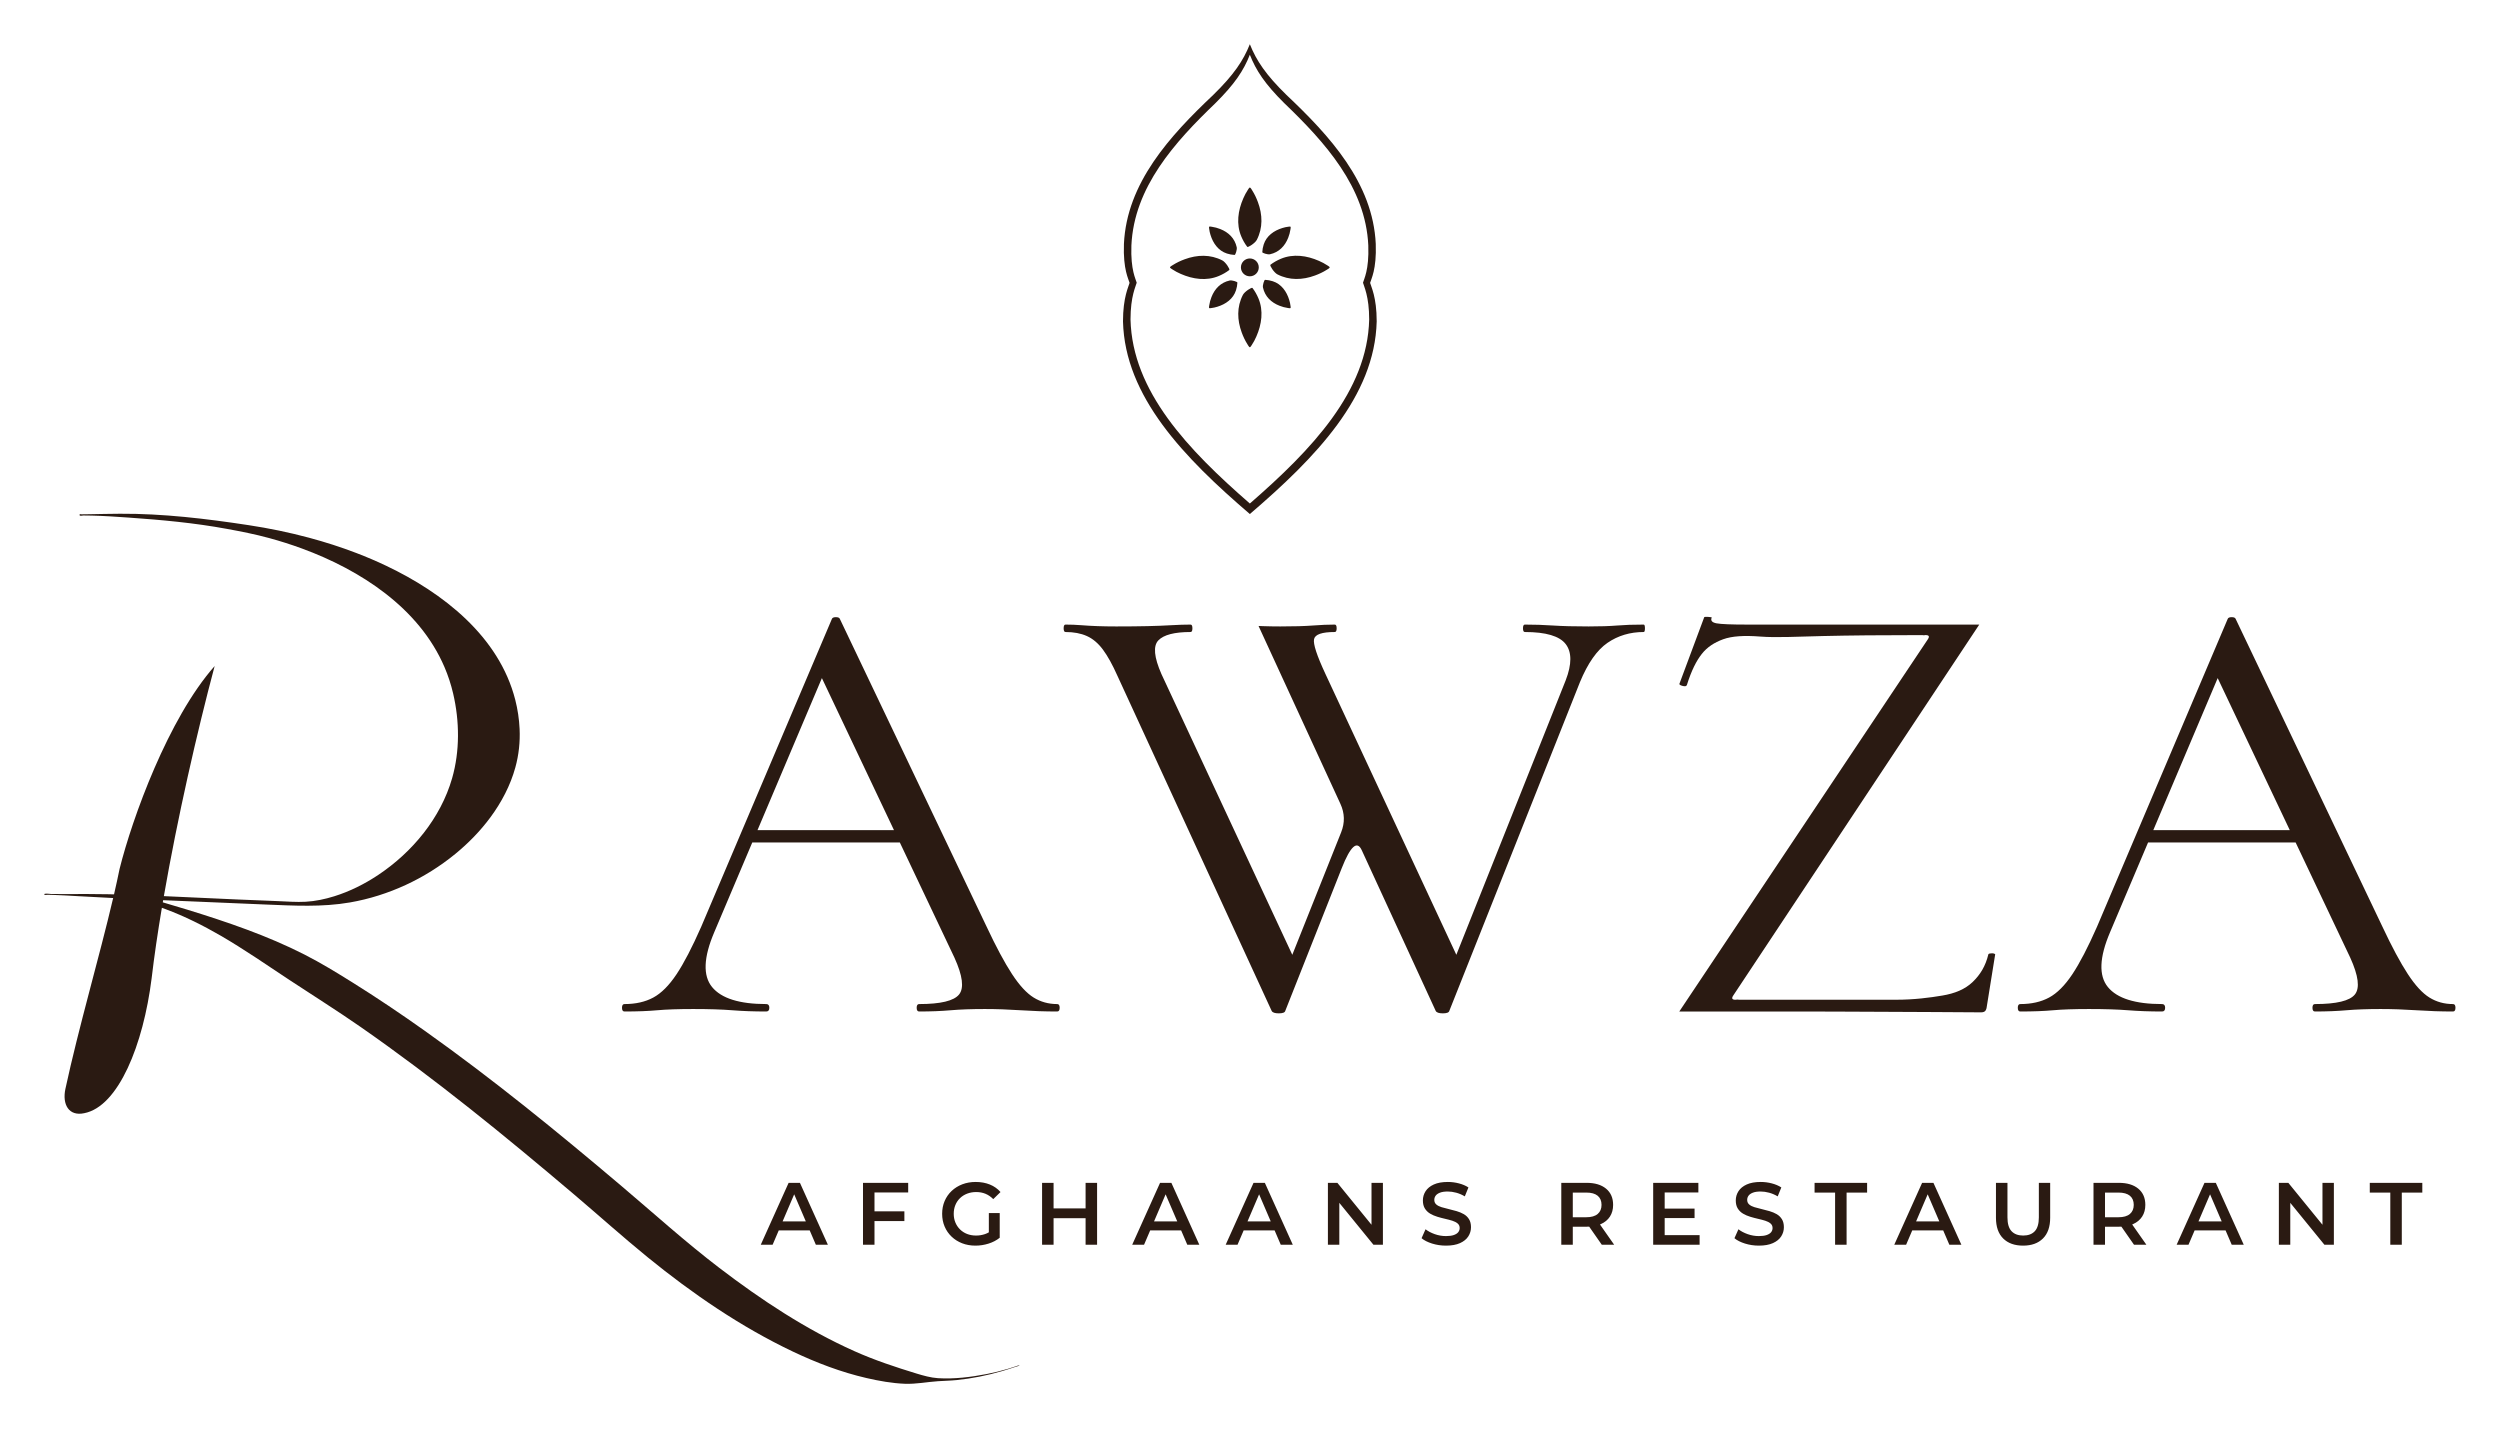
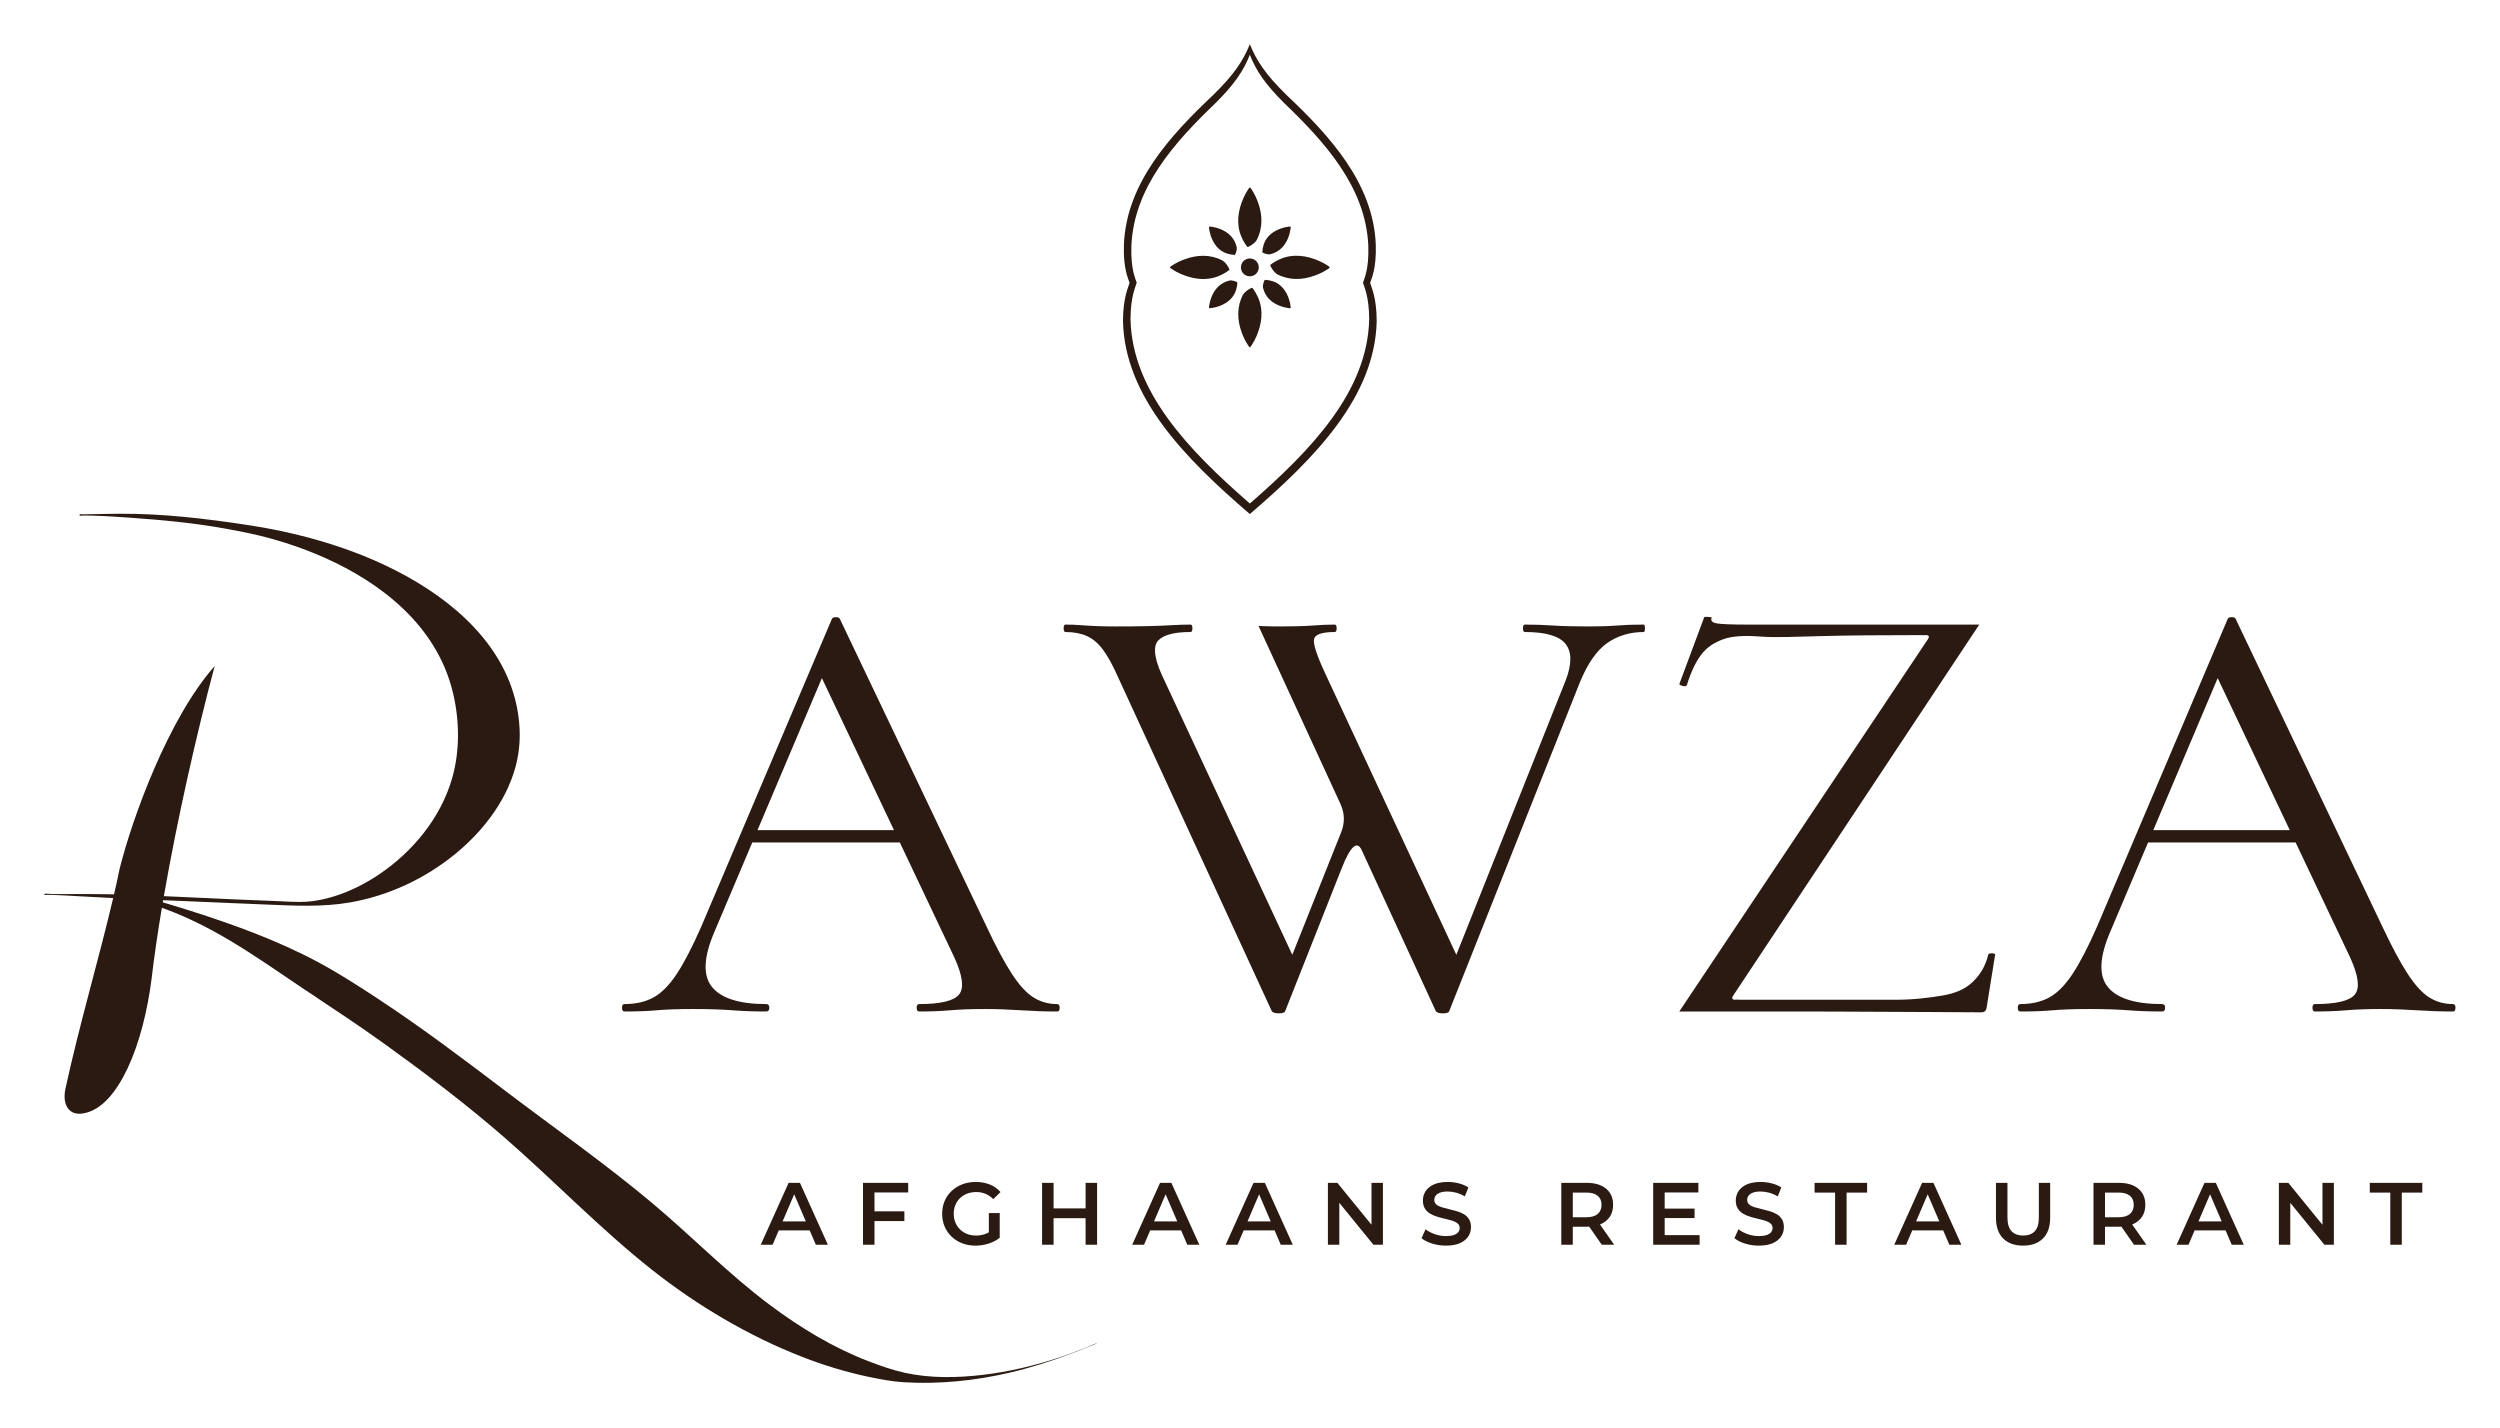
- <svg xmlns="http://www.w3.org/2000/svg" version="1.1" viewBox="0 0 4523 2584" width="1130.75px" height="646px">
+ <svg xmlns="http://www.w3.org/2000/svg" version="1.1" viewBox="0 0 4523 2582" width="1130.75px" height="645.5px">
  <g id="SYMBOL">
    <path id="FRAME" fill="#2A1A12" fill-rule="nonzero" d="M2261.22,80c11.9,29.75 28.9,55.25 66.3,91.8c78.2,73.95 156.4,158.95 161.5,269.45c1.7,46.75 -8.5,63.75 -10.2,70.55c1.7,6.8 11.9,25.5 11.9,69.7c-3.4,136 -110.5,246.5 -229.5,348.5c-119,-102 -226.1,-212.5 -229.5,-348.5c0,-44.2 10.2,-62.9 11.9,-69.7c-1.7,-6.8 -11.9,-23.8 -10.2,-70.55c5.1,-110.5 83.3,-195.5 161.5,-269.45c37.4,-36.55 54.4,-62.05 66.3,-91.8zM2323.59,186.73c-35.18,-34.91 -51.18,-59.27 -62.37,-87.69c-11.19,28.42 -27.19,52.77 -62.37,87.69c-73.57,70.64 -147.13,151.83 -151.93,257.38c-1.6,44.66 8,60.89 9.6,67.39c-1.6,6.5 -11.19,24.36 -11.19,66.58c3.2,129.91 103.95,235.46 215.9,332.89c111.95,-97.43 212.7,-202.98 215.9,-332.89c0,-42.22 -9.6,-60.08 -11.19,-66.58c1.6,-6.5 11.19,-22.73 9.6,-67.39c-4.8,-105.55 -78.36,-186.74 -151.93,-257.38z" />
    <path id="ROSETTE" fill="#2A1A12" fill-rule="nonzero" d="M2256.51,446.58c-4.41,-5.74 -8.01,-12.2 -10.82,-18.87c-9.47,-22.45 -5.88,-47.13 3.73,-68.94c2.34,-5.3 4.98,-10.56 8.25,-15.36c0.56,-0.82 2.45,-4.17 3.55,-4.17c1.4,0 3.79,4.5 4.47,5.56c4.17,6.55 7.48,13.71 10.17,20.98c8.37,22.64 9.19,46.45 -2.07,68.23c-3.08,5.95 -16.02,14.21 -17.28,12.56zM2283.73,456.18c0.21,-4.69 1.13,-9.4 2.56,-13.87c5.02,-15.64 18.6,-25.15 33.81,-29.79c3.55,-1.08 7.2,-1.97 10.89,-2.36c0.76,-0.08 3.21,-0.56 3.79,0.02c0.75,0.75 0.02,3.96 -0.11,4.91c-0.7,5.11 -2.15,10.15 -4.02,14.95c-5.92,15.19 -16.79,26.41 -32.99,29.97c-4.21,0.93 -14.01,-2.3 -13.94,-3.84zM2298.39,479.04c5.74,-4.41 12.2,-8.01 18.87,-10.82c22.45,-9.47 47.13,-5.88 68.94,3.73c5.3,2.34 10.56,4.98 15.36,8.25c0.82,0.56 4.17,2.45 4.17,3.55c0,1.4 -4.5,3.79 -5.56,4.47c-6.55,4.17 -13.71,7.48 -20.98,10.17c-22.64,8.37 -46.45,9.19 -68.23,-2.07c-5.95,-3.08 -14.21,-16.02 -12.56,-17.28zM2288.79,506.26c4.69,0.21 9.4,1.13 13.87,2.56c15.64,5.02 25.15,18.6 29.79,33.81c1.08,3.55 1.97,7.2 2.36,10.89c0.08,0.76 0.56,3.21 -0.02,3.79c-0.75,0.75 -3.96,0.02 -4.91,-0.11c-5.11,-0.7 -10.15,-2.15 -14.95,-4.02c-15.19,-5.92 -26.41,-16.79 -29.97,-32.99c-0.93,-4.21 2.3,-14.01 3.84,-13.94zM2265.93,520.92c4.41,5.74 8.01,12.2 10.82,18.87c9.47,22.45 5.88,47.13 -3.73,68.94c-2.34,5.3 -4.98,10.56 -8.25,15.36c-0.56,0.82 -2.45,4.17 -3.55,4.17c-1.4,0 -3.79,-4.5 -4.47,-5.56c-4.17,-6.55 -7.48,-13.71 -10.17,-20.98c-8.37,-22.64 -9.19,-46.45 2.07,-68.23c3.08,-5.95 16.02,-14.21 17.28,-12.56zM2238.71,511.32c-0.21,4.69 -1.13,9.4 -2.56,13.87c-5.02,15.64 -18.6,25.15 -33.81,29.79c-3.55,1.08 -7.2,1.97 -10.89,2.36c-0.76,0.08 -3.21,0.56 -3.79,-0.02c-0.75,-0.75 -0.02,-3.96 0.11,-4.91c0.7,-5.11 2.15,-10.15 4.02,-14.95c5.92,-15.19 16.79,-26.41 32.99,-29.97c4.21,-0.93 14.01,2.3 13.94,3.84zM2224.06,488.46c-5.74,4.41 -12.2,8.01 -18.87,10.82c-22.45,9.47 -47.13,5.88 -68.94,-3.73c-5.3,-2.34 -10.56,-4.98 -15.36,-8.25c-0.82,-0.56 -4.17,-2.45 -4.17,-3.55c0,-1.4 4.5,-3.79 5.56,-4.47c6.55,-4.17 13.71,-7.48 20.98,-10.17c22.64,-8.37 46.45,-9.19 68.23,2.07c5.95,3.08 14.21,16.02 12.56,17.28zM2233.65,461.24c-4.69,-0.21 -9.4,-1.13 -13.87,-2.56c-15.64,-5.02 -25.15,-18.6 -29.79,-33.81c-1.08,-3.55 -1.97,-7.2 -2.36,-10.89c-0.08,-0.76 -0.56,-3.21 0.02,-3.79c0.75,-0.75 3.96,-0.02 4.91,0.11c5.11,0.7 10.15,2.15 14.95,4.02c15.19,5.92 26.41,16.79 29.97,32.99c0.93,4.21 -2.3,14.01 -3.84,13.94zM2245.07,483.75c0,-8.92 7.23,-16.15 16.15,-16.15c8.92,0 16.15,7.23 16.15,16.15c0,8.92 -7.23,16.15 -16.15,16.15c-8.92,0 -16.15,-7.23 -16.15,-16.15z" />
  </g>
  <g id="WORDMARK">
-     <path id="LETTER_R" fill="#2A1A12" fill-rule="nonzero" d="M150.63,932.61c-2.1,0 -4.55,1.17 -6.3,0.02c-0.58,-0.39 -0.58,-1.71 0,-2.1c0.87,-0.59 2.1,-0.02 3.15,-0.03c4.21,-0.04 8.41,-0.1 12.62,-0.16c18.95,-0.29 37.89,-0.78 56.84,-0.88c78.2,-0.42 155.82,8.92 232.98,20.66c36.78,5.6 73.29,13.09 109.23,22.74c29.02,7.79 57.67,16.97 85.72,27.72c18.25,6.99 36.24,14.65 53.88,23.05c102.49,48.75 204.21,127.56 233.49,242.6c4.38,17.2 7,34.86 7.82,52.59c1.08,23.5 -1.42,46.89 -7.67,69.58c-9,32.67 -25.04,63.11 -45.12,90.3c-18.27,24.73 -39.94,46.91 -63.73,66.36c-54.54,44.61 -120.62,75.44 -190.08,87.59c-50.7,8.87 -101.94,5.85 -153.07,3.8c-60.92,-2.44 -121.82,-5.17 -182.74,-7.72c-0.82,-0.03 -1.64,-0.07 -2.47,-0.1c-0.22,1.3 -0.45,2.6 -0.67,3.89c14.78,4.31 29.53,8.68 44.24,13.22c72.28,22.31 144.65,46.88 212.19,81.28c29.56,15.05 57.92,32.44 86.04,49.98c44.73,27.91 88.46,57.38 131.45,87.89c123.32,87.52 240.65,183.23 356,280.91c58.74,49.74 115.82,101.38 177.03,148.11c76.01,58.03 156.78,111.45 244.29,150.58c36.53,16.34 74.25,28.84 112.47,40.53c12.34,3.77 25.86,7.55 38.79,8.38c29.05,1.86 59.68,-1.98 88.15,-7.5c13.04,-2.52 25.95,-5.7 38.67,-9.51c4.9,-1.47 9.76,-3.03 14.6,-4.69c0.97,-0.33 1.93,-0.67 2.9,-1.01c0.98,-0.35 3.99,-0.92 3.11,-0.36c-2.32,1.47 -6.09,2.16 -8.69,3.05c-7.75,2.65 -15.56,5.12 -23.42,7.4c-26.6,7.72 -53.86,13.23 -81.43,16.03c-11.29,1.15 -22.57,1.31 -33.88,2.07c-20.18,1.35 -39.65,5.45 -60.04,4.64c-23.15,-0.92 -46.41,-5.09 -68.95,-10.28c-46.26,-10.65 -90.9,-27.69 -133.72,-48.04c-93.92,-44.63 -181.73,-104.79 -262.26,-170.33c-45.21,-36.8 -88.65,-75.88 -133.11,-113.59c-124.7,-105.75 -251.62,-209.41 -385.88,-302.87c-42.32,-29.46 -85.94,-56.79 -128.97,-85.17c-41.46,-27.35 -82.27,-55.77 -125.28,-80.67c-31.7,-18.35 -64.57,-34.74 -98.89,-47.6c-2.35,-0.88 -4.71,-1.74 -7.08,-2.58c-7.5,44.75 -13.83,87.82 -18.51,127.6c-15,120 -60,232 -122,244c-28,6 -40,-16 -34,-44c23.97,-111.31 61.14,-237.28 86.4,-345.27c-21.52,-1.01 -43.04,-2.13 -64.56,-3.43c-13.64,-0.83 -27.29,-1.59 -40.94,-2.09c-4.2,-0.15 -8.4,-0.28 -12.61,-0.38c-2.1,-0.05 -4.4,0.76 -6.3,-0.13c-0.42,-0.2 -0.4,-1.22 0.03,-1.4c2.87,-1.22 9.44,0.13 12.61,0.15c8.41,0.07 16.82,0.09 25.24,0.09c26.3,-0.02 52.59,-0.27 78.89,0.33c3.07,0.07 6.13,0.14 9.2,0.22c3.65,-15.8 7.03,-31.2 10.06,-46.09c23,-92 88,-272 172,-367c-32.09,120.35 -67.38,275.28 -91.89,416.29c44.61,1.93 89.22,4.2 133.81,6.08c24.15,1.02 48.3,2.02 72.46,2.95c16.66,0.64 33.53,2.07 50.19,1.15c17.57,-0.96 35,-4.69 51.77,-9.91c28.28,-8.81 55.06,-22.25 79.67,-38.66c61.72,-41.16 112.87,-102.81 133.58,-174.79c14.18,-49.3 13.55,-103.42 1.93,-153.18c-3.84,-16.47 -9.1,-32.61 -15.77,-48.16c-45.97,-107.1 -152.08,-175.51 -257.76,-214.37c-19.52,-7.18 -39.37,-13.47 -59.43,-18.95c-25.28,-6.91 -50.8,-11.88 -76.55,-16.62c-58.97,-10.87 -118.12,-16.24 -177.87,-20.43c-22,-1.54 -44.02,-3.04 -66.07,-3.57c-5.25,-0.13 -10.51,-0.2 -15.76,-0.22z" />
+     <path id="LETTER_R" fill="#2A1A12" fill-rule="nonzero" d="M150.63,932.61c-2.1,0 -4.55,1.17 -6.3,0.02c-0.58,-0.39 -0.58,-1.71 0,-2.1c0.87,-0.59 2.1,-0.02 3.15,-0.03c4.21,-0.04 8.41,-0.1 12.62,-0.16c18.95,-0.29 37.89,-0.78 56.84,-0.88c78.2,-0.42 155.82,8.92 232.98,20.66c36.78,5.6 73.29,13.09 109.23,22.74c29.02,7.79 57.67,16.97 85.72,27.72c18.25,6.99 36.24,14.65 53.88,23.05c102.49,48.75 204.21,127.56 233.49,242.6c4.38,17.2 7,34.86 7.82,52.59c1.08,23.5 -1.42,46.89 -7.67,69.58c-9,32.67 -25.04,63.11 -45.12,90.3c-18.27,24.73 -39.94,46.91 -63.73,66.36c-54.54,44.61 -120.62,75.44 -190.08,87.59c-50.7,8.87 -101.94,5.85 -153.07,3.8c-60.92,-2.44 -121.82,-5.17 -182.74,-7.72c-0.82,-0.03 -1.64,-0.07 -2.47,-0.1c-0.22,1.31 -0.45,2.61 -0.67,3.91c16.59,4.89 33.13,9.91 49.61,15.15c78.87,25.12 157.56,53.61 230.7,92.7c37.46,20.02 73.34,43.18 108.82,66.49c80.2,52.68 156.49,110.49 232.9,168.44c88.51,67.13 179.68,130.87 264.76,202.41c71.46,60.08 136.56,127.12 211.47,183.15c55.23,41.31 114.78,77.54 179.4,102.18c21.05,8.02 43,15.85 65.04,20.65c46.07,10.03 93.91,9.19 140.5,3.72c47.11,-5.53 93.52,-16.49 138.52,-31.41c15.74,-5.22 31.27,-10.98 46.63,-17.21c5.12,-2.08 10.22,-4.2 15.31,-6.36c1.02,-0.43 2.03,-0.87 3.05,-1.3c1.02,-0.44 4.16,-1.5 3.2,-0.94c-4.64,2.7 -10.3,4.41 -15.27,6.46c-10.22,4.22 -20.52,8.22 -30.85,12.15c-36.19,13.78 -73.16,25.57 -110.87,34.43c-62.6,14.71 -128.4,21.44 -192.7,17.48c-21.38,-1.32 -42.83,-5.47 -63.75,-9.88c-41.15,-8.68 -81.47,-21.07 -120.62,-36.38c-96.96,-37.91 -189.22,-92.69 -270.84,-157.19c-94.37,-74.57 -177.74,-161.95 -268.47,-240.71c-68.68,-59.62 -141.56,-114.75 -215.32,-167.9c-48.79,-35.16 -99.09,-67.86 -149.02,-101.34c-43.65,-29.27 -86.65,-59.58 -131.88,-86.4c-35.92,-21.29 -73.24,-40.32 -112.36,-55.03c-3.19,-1.2 -6.4,-2.37 -9.62,-3.5c-7.51,44.76 -13.83,87.84 -18.51,127.63c-15,120 -60,232 -122,244c-28,6 -40,-16 -34,-44c23.97,-111.31 61.14,-237.28 86.4,-345.27c-21.52,-1.01 -43.04,-2.13 -64.56,-3.43c-13.64,-0.83 -27.29,-1.59 -40.94,-2.09c-4.2,-0.15 -8.4,-0.28 -12.61,-0.38c-2.1,-0.05 -4.4,0.76 -6.3,-0.13c-0.42,-0.2 -0.4,-1.22 0.03,-1.4c2.87,-1.22 9.44,0.13 12.61,0.15c8.41,0.07 16.82,0.09 25.24,0.09c26.3,-0.02 52.59,-0.27 78.89,0.33c3.07,0.07 6.13,0.14 9.2,0.22c3.65,-15.8 7.03,-31.2 10.06,-46.09c23,-92 88,-272 172,-367c-32.09,120.35 -67.38,275.28 -91.89,416.29c44.61,1.93 89.22,4.2 133.81,6.08c24.15,1.02 48.3,2.02 72.46,2.95c16.66,0.64 33.53,2.07 50.19,1.15c17.57,-0.96 35,-4.69 51.77,-9.91c28.28,-8.81 55.06,-22.25 79.67,-38.66c61.72,-41.16 112.87,-102.81 133.58,-174.79c14.18,-49.3 13.55,-103.42 1.93,-153.18c-3.84,-16.47 -9.1,-32.61 -15.77,-48.16c-45.97,-107.1 -152.08,-175.51 -257.76,-214.37c-19.52,-7.18 -39.37,-13.47 -59.43,-18.95c-25.28,-6.91 -50.8,-11.88 -76.55,-16.62c-58.97,-10.87 -118.12,-16.24 -177.87,-20.43c-22,-1.54 -44.02,-3.04 -66.07,-3.57c-5.25,-0.13 -10.51,-0.2 -15.76,-0.22z" />
    <path id="LETTER_A_1" fill="#2A1A12" fill-rule="nonzero" d="M1627.99,1524.24h-267l-68.79,162.4c-19.41,45.55 -20.72,78.59 -3.92,99.12c16.8,20.53 49.47,30.8 98,30.8c3.73,0 5.6,2.24 5.6,6.72c0,4.48 -1.87,6.72 -5.6,6.72c-22.4,0 -42.93,-0.75 -61.6,-2.24c-18.67,-1.49 -42.19,-2.24 -70.56,-2.24c-26.88,0 -48.53,0.75 -64.96,2.24c-16.43,1.49 -36.21,2.24 -59.36,2.24c-2.99,0 -4.48,-2.24 -4.48,-6.72c0,-4.48 1.49,-6.72 4.48,-6.72c20.16,0 37.52,-3.92 52.08,-11.76c14.56,-7.84 28.56,-21.84 42,-42c13.44,-20.16 28.37,-48.91 44.8,-86.24l236.32,-556.64c0.75,-2.24 3.17,-3.36 7.28,-3.36c4.11,0 6.53,1.12 7.28,3.36l265.44,556.64c17.17,36.59 32.48,65.15 45.92,85.68c13.44,20.53 26.51,34.72 39.2,42.56c12.69,7.84 26.88,11.76 42.56,11.76c2.99,0 4.48,2.24 4.48,6.72c0,4.48 -1.49,6.72 -4.48,6.72c-21.65,0 -43.68,-0.75 -66.08,-2.24c-22.4,-1.49 -44.05,-2.24 -64.96,-2.24c-23.89,0 -44.43,0.75 -61.6,2.24c-17.17,1.49 -36.21,2.24 -57.12,2.24c-2.99,0 -4.48,-2.24 -4.48,-6.72c0,-4.48 1.49,-6.72 4.48,-6.72c38.83,0 62.91,-5.79 72.24,-17.36c9.33,-11.57 6.53,-33.79 -8.4,-66.64zM1370.48,1501.84h246.89l-130.4,-275.02z" />
    <path id="LETTER_W" fill="#2A1A12" fill-rule="nonzero" d="M2427.58,1570.43l-102.27,258.45c-0.75,2.99 -4.67,4.48 -11.76,4.48c-7.09,0 -11.39,-1.49 -12.88,-4.48l-278.88,-605.92c-8.96,-20.16 -17.73,-36.03 -26.32,-47.6c-8.59,-11.57 -18.29,-19.79 -29.12,-24.64c-10.83,-4.85 -23.71,-7.28 -38.64,-7.28c-2.24,0 -3.36,-2.24 -3.36,-6.72c0,-4.48 1.12,-6.72 3.36,-6.72c9.71,0 19.23,0.37 28.56,1.12c9.33,0.75 19.23,1.31 29.68,1.68c10.45,0.37 21.65,0.56 33.6,0.56c21.65,0 40.51,-0.19 56.56,-0.56c16.05,-0.37 30.43,-0.93 43.12,-1.68c12.69,-0.75 24.27,-1.12 34.72,-1.12c2.24,0 3.36,2.24 3.36,6.72c0,4.48 -1.12,6.72 -3.36,6.72c-29.12,0 -48.53,5.04 -58.24,15.12c-9.71,10.08 -7.84,30.43 5.6,61.04l236.71,507.84l88.4,-221.67c6.91,-17.34 6.47,-34.49 -1.34,-51.44l-106.49,-231.36c-1.14,-2.55 -2.29,-5.04 -3.43,-7.46l-38.21,-83.02c2.47,0.12 4.96,0.22 7.48,0.31c10.08,0.37 20.72,0.56 31.92,0.56c24.64,0 44.24,-0.56 58.8,-1.68c14.56,-1.12 27.81,-1.68 39.76,-1.68c2.24,0 3.36,2.24 3.36,6.72c0,4.48 -1.12,6.72 -3.36,6.72c-23.15,0 -35.65,4.29 -37.52,12.88c-1.87,8.59 5.04,29.68 20.72,63.28l236.69,507.81l197.87,-496.61c11.2,-29.12 11.2,-50.96 0,-65.52c-11.2,-14.56 -35.84,-21.84 -73.92,-21.84c-2.24,0 -3.36,-2.24 -3.36,-6.72c0,-4.48 1.12,-6.72 3.36,-6.72c17.17,0 34.16,0.56 50.96,1.68c16.8,1.12 38.27,1.68 64.4,1.68c20.91,0 38.08,-0.56 51.52,-1.68c13.44,-1.12 29.49,-1.68 48.16,-1.68c1.49,0 2.24,2.24 2.24,6.72c0,4.48 -0.75,6.72 -2.24,6.72c-24.64,0 -46.48,6.53 -65.52,19.6c-19.04,13.07 -35.65,36.77 -49.84,71.12l-236.32,594.72c-0.75,2.99 -4.67,4.48 -11.76,4.48c-7.09,0 -11.39,-1.49 -12.88,-4.48l-133.8,-290.71c-8.36,-18.17 -20.39,-7.42 -36.09,32.26z" />
    <path id="LETTER_Z" fill="#2A1A12" fill-rule="nonzero" d="M3481.6,1149.48c-1.5,-0.3 -3.6,-0.44 -6.29,-0.44c-70.93,0 -129.92,0.56 -176.96,1.68c-47.04,1.12 -84.93,3.19 -113.68,0.95c-28.75,-2.24 -51.15,-0.95 -67.2,4.91c-16.05,5.86 -28.93,14.24 -38.64,26.6c-9.71,12.36 -18.67,29.85 -26.88,56c-0.75,2.38 -3.36,2.99 -7.84,1.79c-3.84,-1.03 -5.76,-2.19 -5.76,-3.49c0,-0.22 0.05,-0.44 0.16,-0.66l44.8,-120.25c0.75,-0.6 3.36,-0.75 7.84,-0.45c4.48,0.3 6.35,0.75 5.6,1.34c-2.24,5.38 0.75,8.81 8.96,10.3c8.21,1.49 26.51,2.24 54.88,2.24c44.8,0 99.68,0 164.64,0c47.63,0 104.09,0 169.38,0h86.28l-445.21,671.26c-3.32,5 -1.97,7.5 4.03,7.5h2l0.32,-0.48c1.5,0.29 3.58,0.44 6.25,0.44c61.23,0 116.11,0 164.64,0c48.53,0 87.73,0 117.6,0c32.85,0 60.67,-3.74 83.44,-7.54c22.77,-3.8 41.07,-11.29 54.88,-24.49c13.81,-13.2 23.33,-28.62 28.56,-50.32c0.75,-1.08 2.99,-1.68 6.72,-1.68c3.73,0 5.6,1.68 5.6,1.68l-15.68,97.54c0,0 -0.75,3.17 -2.24,4.95c-1.49,1.78 -4.11,2.67 -7.84,2.67c-55.25,-0.51 -113.68,-0.59 -175.28,-0.96c-61.6,-0.37 -123.2,-0.56 -184.8,-0.56c-32.88,0 -64.97,0 -96.26,0h-89.26v-0.29l449.58,-673.23c3.33,-4.99 2,-7.48 -4,-7.48h-2.01z" />
    <path id="LETTER_A_2" fill="#2A1A12" fill-rule="nonzero" d="M4153.27,1524.24h-267l-68.79,162.4c-19.41,45.55 -20.72,78.59 -3.92,99.12c16.8,20.53 49.47,30.8 98,30.8c3.73,0 5.6,2.24 5.6,6.72c0,4.48 -1.87,6.72 -5.6,6.72c-22.4,0 -42.93,-0.75 -61.6,-2.24c-18.67,-1.49 -42.19,-2.24 -70.56,-2.24c-26.88,0 -48.53,0.75 -64.96,2.24c-16.43,1.49 -36.21,2.24 -59.36,2.24c-2.99,0 -4.48,-2.24 -4.48,-6.72c0,-4.48 1.49,-6.72 4.48,-6.72c20.16,0 37.52,-3.92 52.08,-11.76c14.56,-7.84 28.56,-21.84 42,-42c13.44,-20.16 28.37,-48.91 44.8,-86.24l236.32,-556.64c0.75,-2.24 3.17,-3.36 7.28,-3.36c4.11,0 6.53,1.12 7.28,3.36l265.44,556.64c17.17,36.59 32.48,65.15 45.92,85.68c13.44,20.53 26.51,34.72 39.2,42.56c12.69,7.84 26.88,11.76 42.56,11.76c2.99,0 4.48,2.24 4.48,6.72c0,4.48 -1.49,6.72 -4.48,6.72c-21.65,0 -43.68,-0.75 -66.08,-2.24c-22.4,-1.49 -44.05,-2.24 -64.96,-2.24c-23.89,0 -44.43,0.75 -61.6,2.24c-17.17,1.49 -36.21,2.24 -57.12,2.24c-2.99,0 -4.48,-2.24 -4.48,-6.72c0,-4.48 1.49,-6.72 4.48,-6.72c38.83,0 62.91,-5.79 72.24,-17.36c9.33,-11.57 6.53,-33.79 -8.4,-66.64zM3895.76,1501.84h246.89l-130.4,-275.02z" />
  </g>
  <g id="DESCRIPTOR">
    <path id="DESCRIPTOR" fill="#2A1A12" fill-rule="nonzero" d="M1397.81,2252h-21.44l50.4,-112h20.48l50.56,112h-21.76l-11.13,-25.92h-56.02zM1457.9,2209.76l-21.05,-49.02l-20.97,49.02zM1582.13,2252h-20.8v-112h81.76v17.44h-60.96v34.08h54.08v17.6h-54.08zM1764.85,2253.6c-8.75,0 -16.77,-1.41 -24.08,-4.24c-7.31,-2.83 -13.68,-6.83 -19.12,-12c-5.44,-5.17 -9.65,-11.28 -12.64,-18.32c-2.99,-7.04 -4.48,-14.72 -4.48,-23.04c0,-8.32 1.49,-16 4.48,-23.04c2.99,-7.04 7.23,-13.15 12.72,-18.32c5.49,-5.17 11.92,-9.17 19.28,-12c7.36,-2.83 15.41,-4.24 24.16,-4.24c9.49,0 18.05,1.55 25.68,4.64c7.63,3.09 14.05,7.63 19.28,13.6l-13.12,12.8c-4.37,-4.37 -9.09,-7.6 -14.16,-9.68c-5.07,-2.08 -10.64,-3.12 -16.72,-3.12c-5.87,0 -11.31,0.96 -16.32,2.88c-5.01,1.92 -9.33,4.64 -12.96,8.16c-3.63,3.52 -6.43,7.68 -8.4,12.48c-1.97,4.8 -2.96,10.08 -2.96,15.84c0,5.65 0.99,10.88 2.96,15.68c1.97,4.8 4.77,8.99 8.4,12.56c3.63,3.57 7.89,6.32 12.8,8.24c4.91,1.92 10.35,2.88 16.32,2.88c5.55,0 10.91,-0.88 16.08,-2.64c2.37,-0.81 4.69,-1.86 6.96,-3.18v-34.82h19.68v44.64c-5.87,4.69 -12.67,8.24 -20.4,10.64c-7.73,2.4 -15.55,3.6 -23.44,3.6zM1984.85,2252h-20.8v-48h-57.92v48h-20.8v-112h20.8v46.24h57.92v-46.24h20.8zM2069.81,2252h-21.44l50.4,-112h20.48l50.56,112h-21.76l-11.13,-25.92h-56.02zM2129.9,2209.76l-21.05,-49.02l-20.97,49.02zM2238.93,2252h-21.44l50.4,-112h20.48l50.56,112h-21.76l-11.13,-25.92h-56.02zM2299.02,2209.76l-21.05,-49.02l-20.97,49.02zM2423.09,2252h-20.64v-112h17.12l61.76,75.83v-75.83h20.64v112h-17.12l-61.76,-75.83zM2616.05,2253.6c-8.75,0 -17.12,-1.25 -25.12,-3.76c-8,-2.51 -14.35,-5.73 -19.04,-9.68l7.2,-16.16c4.48,3.52 10.03,6.45 16.64,8.8c6.61,2.35 13.39,3.52 20.32,3.52c5.87,0 10.61,-0.64 14.24,-1.92c3.63,-1.28 6.29,-3.01 8,-5.2c1.71,-2.19 2.56,-4.67 2.56,-7.44c0,-3.41 -1.23,-6.16 -3.68,-8.24c-2.45,-2.08 -5.63,-3.73 -9.52,-4.96c-3.89,-1.23 -8.21,-2.37 -12.96,-3.44c-4.75,-1.07 -9.49,-2.32 -14.24,-3.76c-4.75,-1.44 -9.07,-3.31 -12.96,-5.6c-3.89,-2.29 -7.07,-5.36 -9.52,-9.2c-2.45,-3.84 -3.68,-8.75 -3.68,-14.72c0,-6.08 1.63,-11.65 4.88,-16.72c3.25,-5.07 8.21,-9.12 14.88,-12.16c6.67,-3.04 15.12,-4.56 25.36,-4.56c6.72,0 13.39,0.85 20,2.56c6.61,1.71 12.37,4.16 17.28,7.36l-6.56,16.16c-5.01,-2.99 -10.19,-5.2 -15.52,-6.64c-5.33,-1.44 -10.45,-2.16 -15.36,-2.16c-5.76,0 -10.43,0.69 -14,2.08c-3.57,1.39 -6.19,3.2 -7.84,5.44c-1.65,2.24 -2.48,4.8 -2.48,7.68c0,3.41 1.2,6.16 3.6,8.24c2.4,2.08 5.55,3.71 9.44,4.88c3.89,1.17 8.24,2.32 13.04,3.44c4.8,1.12 9.57,2.37 14.32,3.76c4.75,1.39 9.07,3.2 12.96,5.44c3.89,2.24 7.04,5.28 9.44,9.12c2.4,3.84 3.6,8.69 3.6,14.56c0,5.97 -1.63,11.49 -4.88,16.56c-3.25,5.07 -8.24,9.12 -14.96,12.16c-6.72,3.04 -15.2,4.56 -25.44,4.56zM2845.49,2252h-20.8v-112h45.92c14.93,0 26.64,3.52 35.12,10.56c8.48,7.04 12.72,16.8 12.72,29.28c0,8.21 -1.92,15.28 -5.76,21.2c-3.84,5.92 -9.31,10.45 -16.4,13.6c-0.53,0.24 -1.07,0.46 -1.62,0.68l25.7,36.68h-22.4l-22.82,-32.75c-1.43,0.07 -2.89,0.11 -4.38,0.11h-25.28zM2845.49,2157.6v44.64h24.32c9.17,0 16.08,-1.97 20.72,-5.92c4.64,-3.95 6.96,-9.44 6.96,-16.48c0,-7.15 -2.32,-12.64 -6.96,-16.48c-4.64,-3.84 -11.55,-5.76 -20.72,-5.76zM3074.93,2252h-84v-112h81.76v17.44h-60.96v29.12h54.08v17.12h-54.08v30.88h63.2zM3182.13,2253.6c-8.75,0 -17.12,-1.25 -25.12,-3.76c-8,-2.51 -14.35,-5.73 -19.04,-9.68l7.2,-16.16c4.48,3.52 10.03,6.45 16.64,8.8c6.61,2.35 13.39,3.52 20.32,3.52c5.87,0 10.61,-0.64 14.24,-1.92c3.63,-1.28 6.29,-3.01 8,-5.2c1.71,-2.19 2.56,-4.67 2.56,-7.44c0,-3.41 -1.23,-6.16 -3.68,-8.24c-2.45,-2.08 -5.63,-3.73 -9.52,-4.96c-3.89,-1.23 -8.21,-2.37 -12.96,-3.44c-4.75,-1.07 -9.49,-2.32 -14.24,-3.76c-4.75,-1.44 -9.07,-3.31 -12.96,-5.6c-3.89,-2.29 -7.07,-5.36 -9.52,-9.2c-2.45,-3.84 -3.68,-8.75 -3.68,-14.72c0,-6.08 1.63,-11.65 4.88,-16.72c3.25,-5.07 8.21,-9.12 14.88,-12.16c6.67,-3.04 15.12,-4.56 25.36,-4.56c6.72,0 13.39,0.85 20,2.56c6.61,1.71 12.37,4.16 17.28,7.36l-6.56,16.16c-5.01,-2.99 -10.19,-5.2 -15.52,-6.64c-5.33,-1.44 -10.45,-2.16 -15.36,-2.16c-5.76,0 -10.43,0.69 -14,2.08c-3.57,1.39 -6.19,3.2 -7.84,5.44c-1.65,2.24 -2.48,4.8 -2.48,7.68c0,3.41 1.2,6.16 3.6,8.24c2.4,2.08 5.55,3.71 9.44,4.88c3.89,1.17 8.24,2.32 13.04,3.44c4.8,1.12 9.57,2.37 14.32,3.76c4.75,1.39 9.07,3.2 12.96,5.44c3.89,2.24 7.04,5.28 9.44,9.12c2.4,3.84 3.6,8.69 3.6,14.56c0,5.97 -1.63,11.49 -4.88,16.56c-3.25,5.07 -8.24,9.12 -14.96,12.16c-6.72,3.04 -15.2,4.56 -25.44,4.56zM3340.85,2252h-20.8v-94.4h-37.12v-17.6h95.04v17.6h-37.12zM3448.53,2252h-21.44l50.4,-112h20.48l50.56,112h-21.76l-11.13,-25.92h-56.02zM3508.62,2209.76l-21.05,-49.02l-20.97,49.02zM3660.21,2253.6c-15.36,0 -27.39,-4.32 -36.08,-12.96c-8.69,-8.64 -13.04,-21.12 -13.04,-37.44v-63.2h20.8v62.4c0,11.52 2.48,19.89 7.44,25.12c4.96,5.23 11.97,7.84 21.04,7.84c9.07,0 16.05,-2.61 20.96,-7.84c4.91,-5.23 7.36,-13.6 7.36,-25.12v-62.4h20.48v63.2c0,16.32 -4.35,28.8 -13.04,37.44c-8.69,8.64 -20.67,12.96 -35.92,12.96zM3808.37,2252h-20.8v-112h45.92c14.93,0 26.64,3.52 35.12,10.56c8.48,7.04 12.72,16.8 12.72,29.28c0,8.21 -1.92,15.28 -5.76,21.2c-3.84,5.92 -9.31,10.45 -16.4,13.6c-0.53,0.24 -1.07,0.46 -1.62,0.68l25.7,36.68h-22.4l-22.82,-32.75c-1.43,0.07 -2.89,0.11 -4.38,0.11h-25.28zM3808.37,2157.6v44.64h24.32c9.17,0 16.08,-1.97 20.72,-5.92c4.64,-3.95 6.96,-9.44 6.96,-16.48c0,-7.15 -2.32,-12.64 -6.96,-16.48c-4.64,-3.84 -11.55,-5.76 -20.72,-5.76zM3959.41,2252h-21.44l50.4,-112h20.48l50.56,112h-21.76l-11.13,-25.92h-56.02zM4019.5,2209.76l-21.05,-49.02l-20.97,49.02zM4143.57,2252h-20.64v-112h17.12l61.76,75.83v-75.83h20.64v112h-17.12l-61.76,-75.83zM4345.33,2252h-20.8v-94.4h-37.12v-17.6h95.04v17.6h-37.12z" />
  </g>
</svg>
